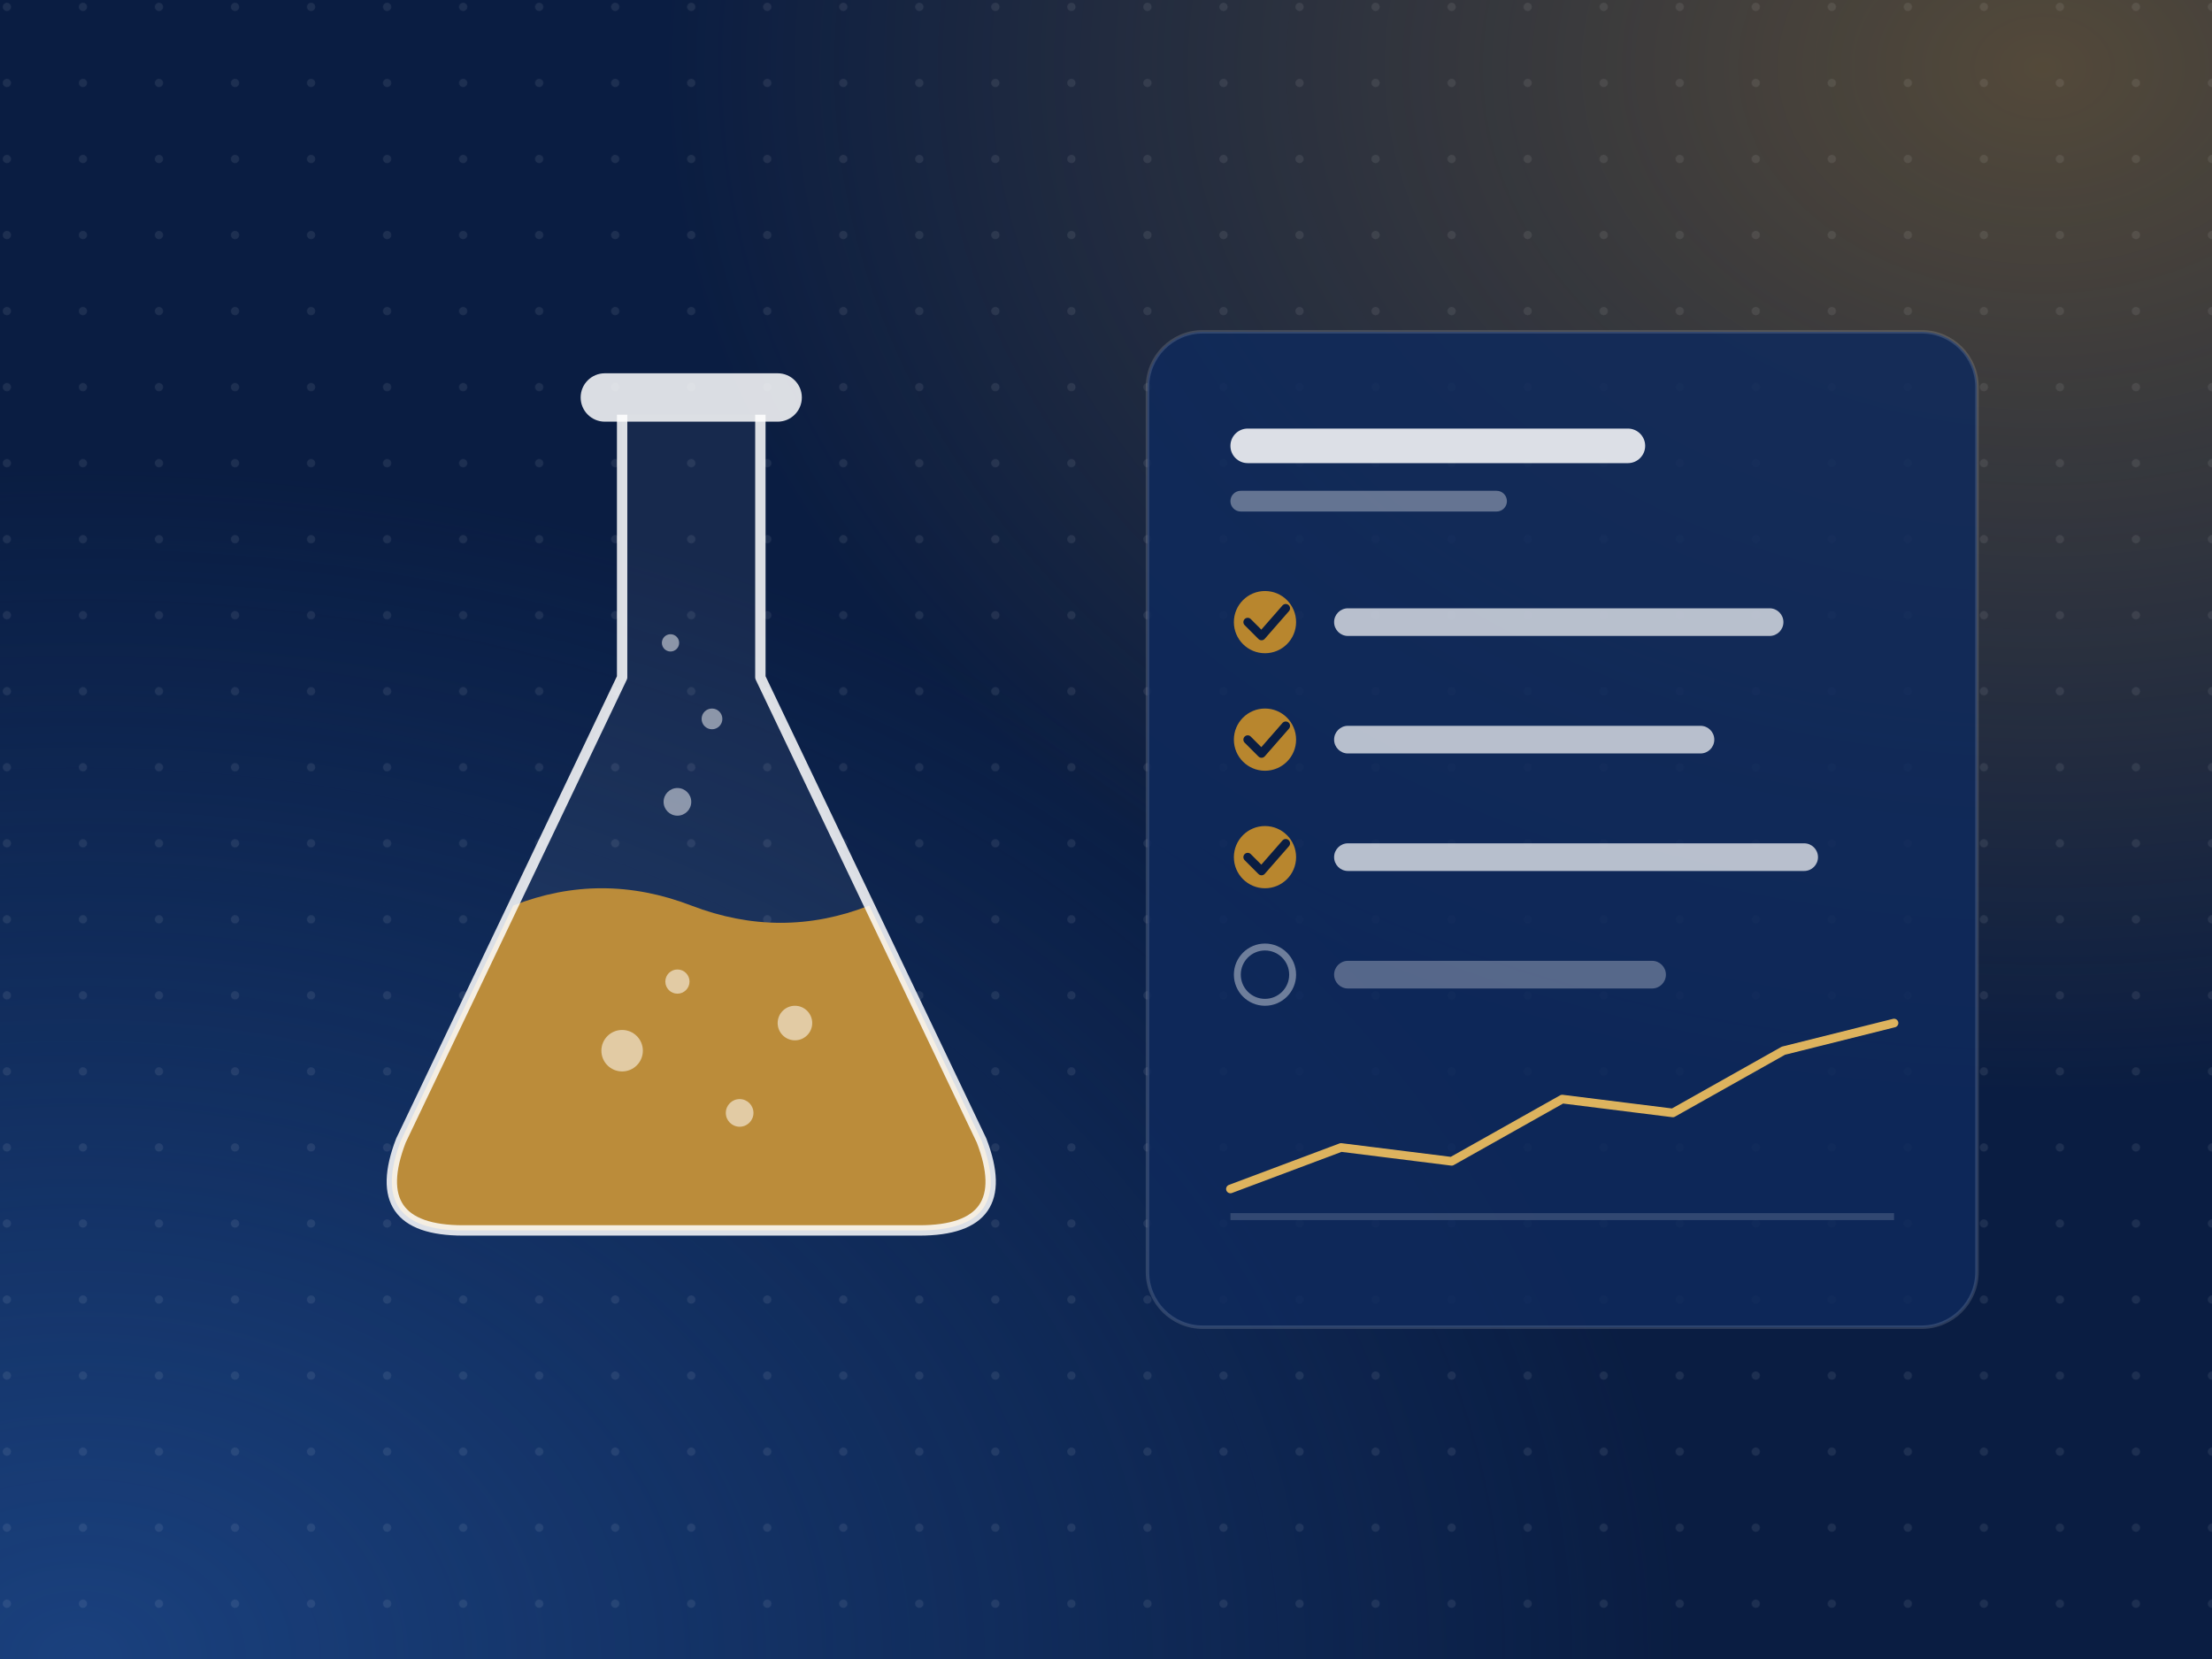
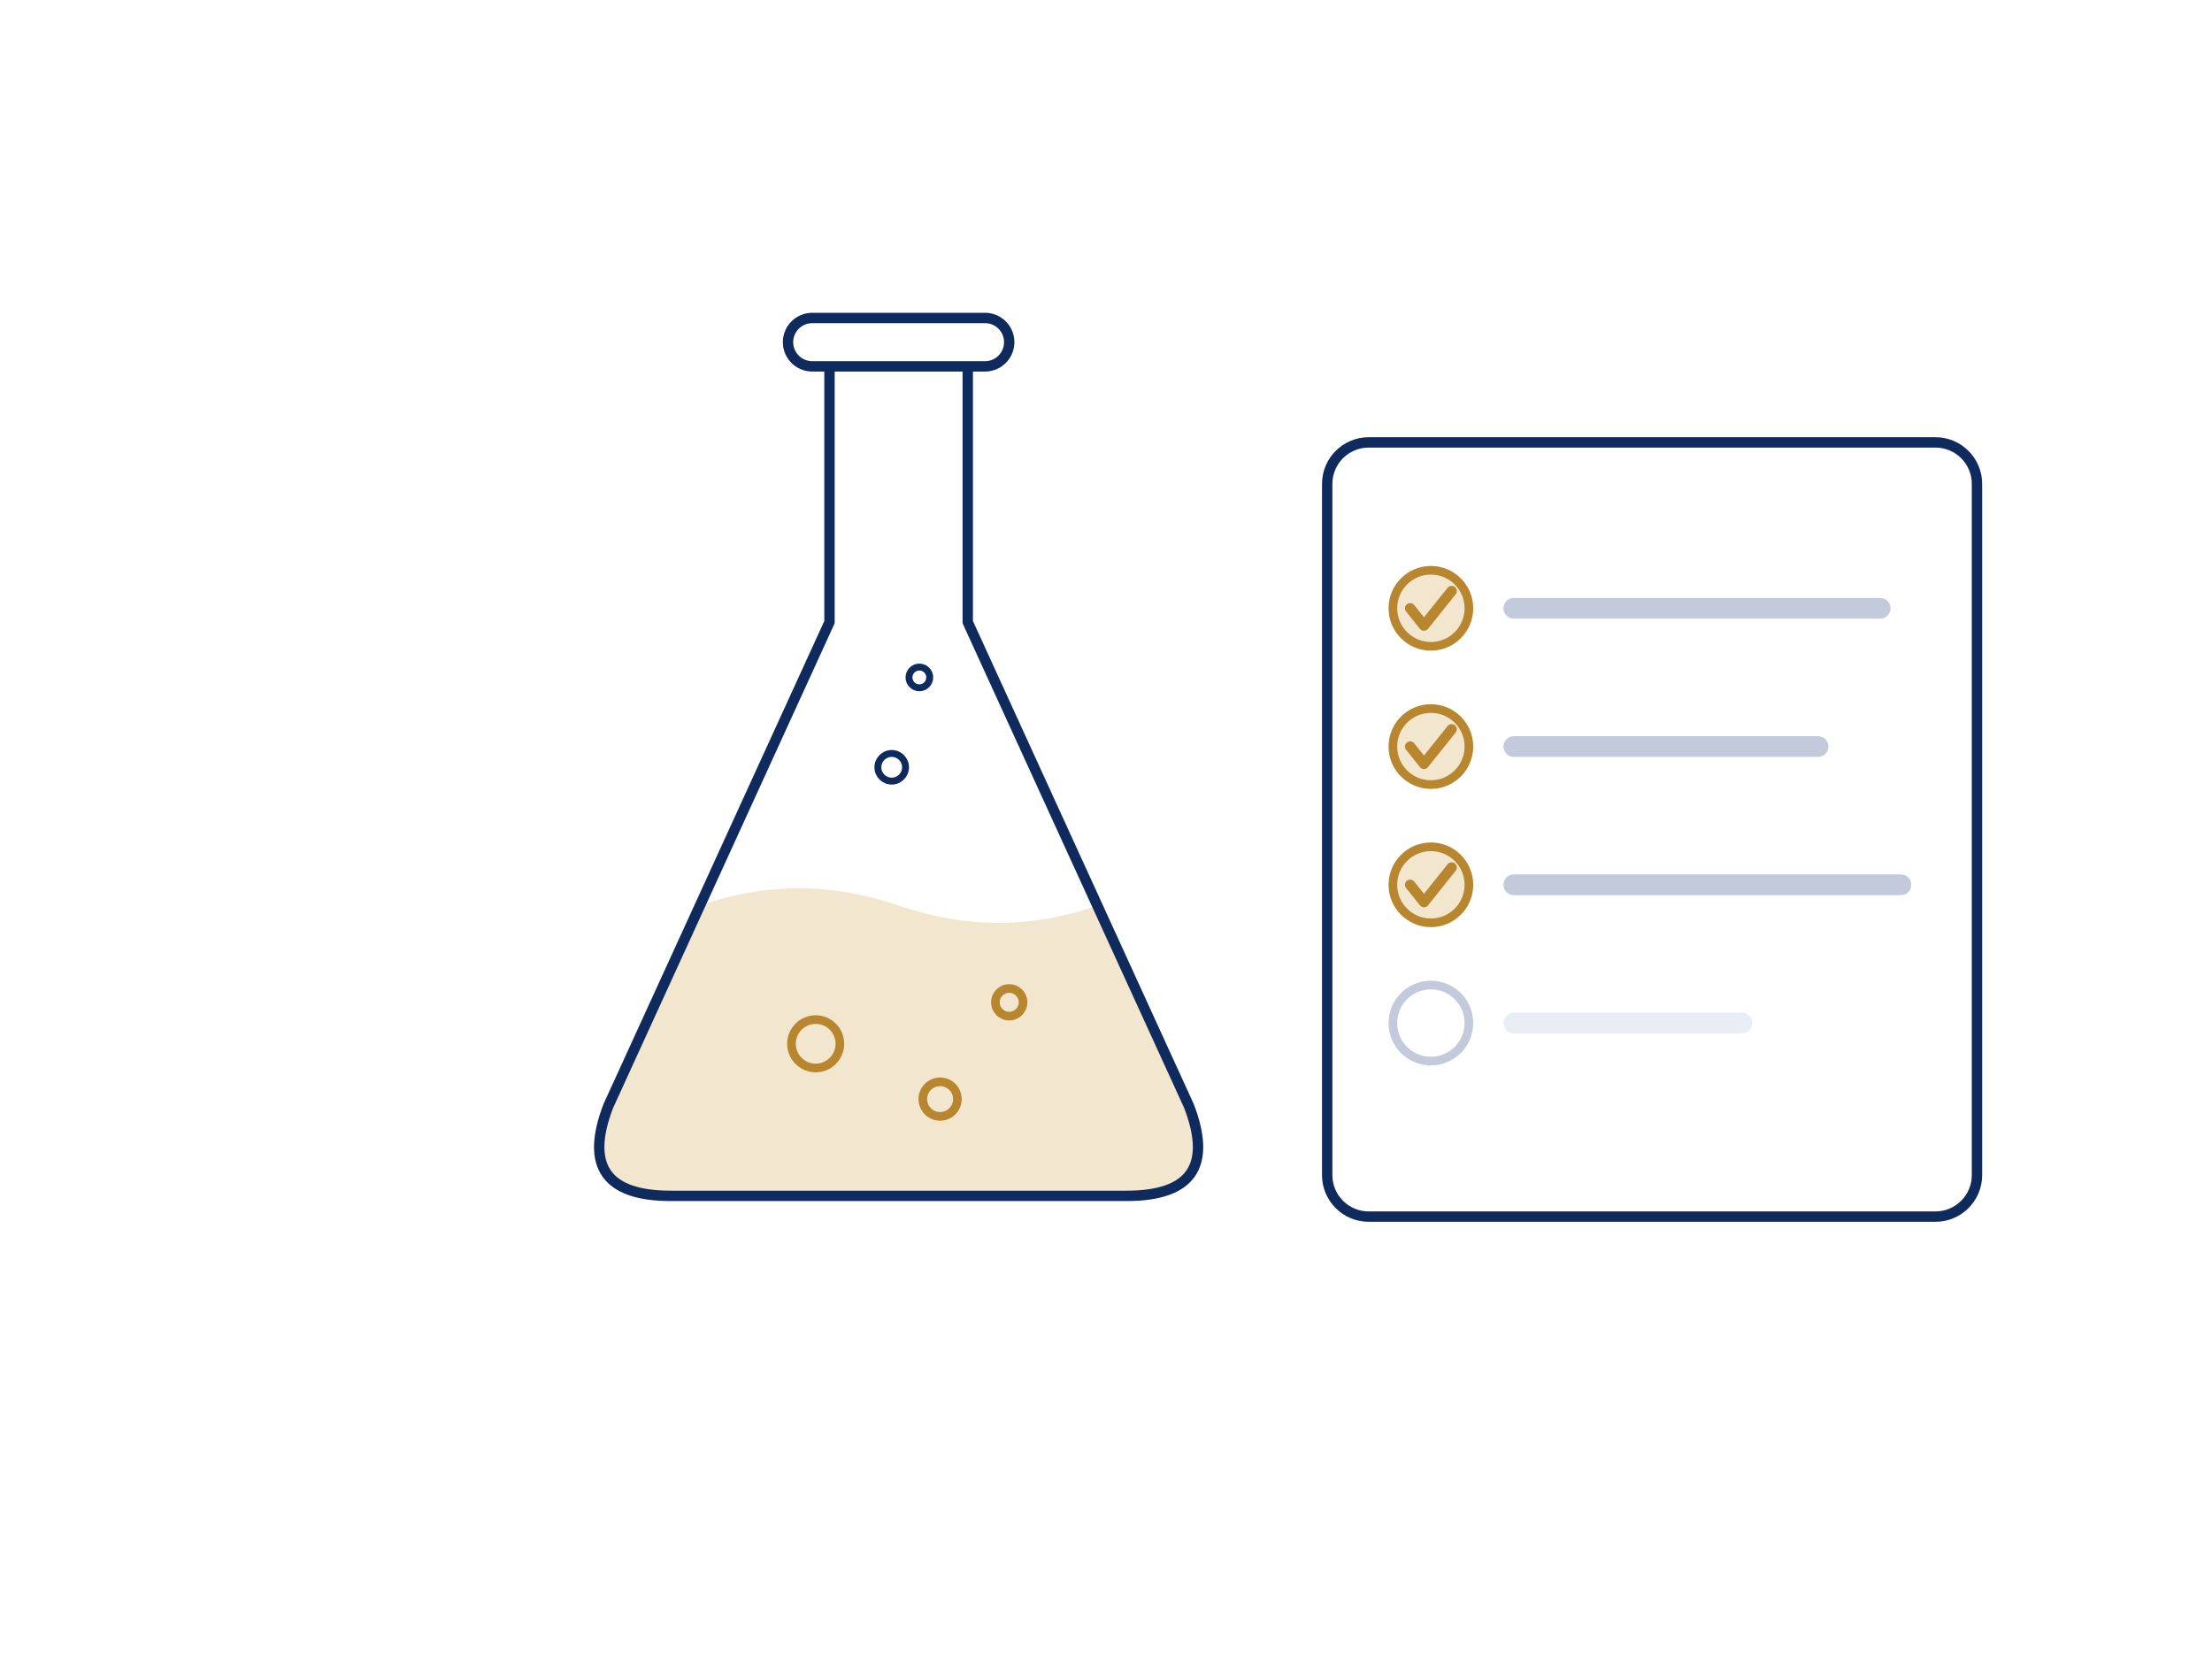
<svg xmlns="http://www.w3.org/2000/svg" viewBox="0 0 640 480" width="640" height="480">
-   <defs>
-     <radialGradient id="glowGold" cx="0.92" cy="0.04" r="0.62">
-       <stop offset="0" stop-color="#B8862E" stop-opacity="0.42" />
-       <stop offset="1" stop-color="#B8862E" stop-opacity="0" />
-     </radialGradient>
-     <radialGradient id="glowBlue" cx="0.04" cy="1" r="0.72">
-       <stop offset="0" stop-color="#1F4C91" stop-opacity="0.75" />
-       <stop offset="1" stop-color="#1F4C91" stop-opacity="0" />
-     </radialGradient>
-     <pattern id="dots" width="22" height="22" patternUnits="userSpaceOnUse">
-       <circle cx="2" cy="2" r="1.2" fill="#FFFFFF" fill-opacity="0.08" />
-     </pattern>
-   </defs>
-   <rect width="640" height="480" fill="#0A1D42" />
-   <rect width="640" height="480" fill="url(#glowBlue)" />
-   <rect width="640" height="480" fill="url(#glowGold)" />
-   <rect width="640" height="480" fill="url(#dots)" />
-   <path d="M148.5,262 Q174,252 200,262 T251.5,262 L284,330 Q294,356 266,356 H134 Q106,356 116,330 Z" fill="#B8862E" />
-   <g fill="#F2E6CE" fill-opacity="0.7">
-     <circle cx="180" cy="304" r="6" />
-     <circle cx="214" cy="322" r="4" />
-     <circle cx="196" cy="284" r="3.5" />
-     <circle cx="230" cy="296" r="5" />
+   <rect width="640" height="480" fill="#FFFFFF" />
+   <path d="M202.5,262 Q231,252 260,262 T317.5,262 L344,320 Q354,346 326,346 H194 Q166,346 176,320 Z" fill="#F2E6CE" />
+   <path d="M240,106 V180 L176,320 Q166,346 194,346 H326 Q354,346 344,320 L280,180 V106" fill="none" stroke="#0F2A5C" stroke-width="3" stroke-linejoin="round" />
+   <rect x="228" y="92" width="64" height="14" rx="7" fill="#FFFFFF" stroke="#0F2A5C" stroke-width="3" />
+   <g fill="none" stroke="#B8862E" stroke-width="2.5">
+     <circle cx="236" cy="302" r="7" />
+     <circle cx="272" cy="318" r="5" />
+     <circle cx="292" cy="290" r="4" />
  </g>
-   <g fill="#FFFFFF" fill-opacity="0.5">
-     <circle cx="196" cy="232" r="4" />
-     <circle cx="206" cy="208" r="3" />
-     <circle cx="194" cy="186" r="2.5" />
+   <g fill="none" stroke="#0F2A5C" stroke-width="2">
+     <circle cx="258" cy="222" r="4" />
+     <circle cx="266" cy="196" r="3" />
  </g>
-   <path d="M180,120 V196 L116,330 Q106,356 134,356 H266 Q294,356 284,330 L220,196 V120" fill="#F3F5F9" fill-opacity="0.06" stroke="#FFFFFF" stroke-opacity="0.85" stroke-width="3" stroke-linejoin="round" />
-   <rect x="168" y="108" width="64" height="14" rx="7" fill="#FFFFFF" fill-opacity="0.85" />
-   <rect x="332" y="96" width="240" height="288" rx="16" fill="#0F2A5C" fill-opacity="0.85" stroke="#FFFFFF" stroke-opacity="0.14" />
-   <rect x="356" y="124" width="120" height="10" rx="5" fill="#FFFFFF" fill-opacity="0.85" />
-   <rect x="356" y="142" width="80" height="6" rx="3" fill="#FFFFFF" fill-opacity="0.35" />
-   <g fill="#B8862E">
-     <circle cx="366" cy="180" r="9" />
-     <circle cx="366" cy="214" r="9" />
-     <circle cx="366" cy="248" r="9" />
+   <rect x="384" y="128" width="188" height="224" rx="12" fill="#FFFFFF" stroke="#0F2A5C" stroke-width="3" />
+   <g fill="#F2E6CE" stroke="#B8862E" stroke-width="2.5">
+     <circle cx="414" cy="176" r="11" />
+     <circle cx="414" cy="216" r="11" />
+     <circle cx="414" cy="256" r="11" />
  </g>
-   <circle cx="366" cy="282" r="8" fill="none" stroke="#FFFFFF" stroke-opacity="0.4" stroke-width="2" />
-   <g fill="none" stroke="#0A1D42" stroke-width="2.5" stroke-linecap="round" stroke-linejoin="round">
-     <path d="M361,180 L365,184 L372,176" />
-     <path d="M361,214 L365,218 L372,210" />
-     <path d="M361,248 L365,252 L372,244" />
+   <circle cx="414" cy="296" r="11" fill="#FFFFFF" stroke="#C3CADB" stroke-width="2.5" />
+   <g fill="none" stroke="#B8862E" stroke-width="3" stroke-linecap="round" stroke-linejoin="round">
+     <polyline points="408,176 412,181 420,171" />
+     <polyline points="408,216 412,221 420,211" />
+     <polyline points="408,256 412,261 420,251" />
  </g>
-   <rect x="386" y="176" width="130" height="8" rx="4" fill="#FFFFFF" fill-opacity="0.7" />
-   <rect x="386" y="210" width="110" height="8" rx="4" fill="#FFFFFF" fill-opacity="0.7" />
-   <rect x="386" y="244" width="140" height="8" rx="4" fill="#FFFFFF" fill-opacity="0.7" />
-   <rect x="386" y="278" width="96" height="8" rx="4" fill="#FFFFFF" fill-opacity="0.3" />
-   <line x1="356" y1="352" x2="548" y2="352" stroke="#FFFFFF" stroke-opacity="0.15" stroke-width="2" />
-   <polyline points="356,344 388,332 420,336 452,318 484,322 516,304 548,296" fill="none" stroke="#DDB35E" stroke-width="2.5" stroke-linecap="round" stroke-linejoin="round" />
+   <g stroke="#C3CADB" stroke-width="6" stroke-linecap="round">
+     <line x1="438" y1="176" x2="544" y2="176" />
+     <line x1="438" y1="216" x2="526" y2="216" />
+     <line x1="438" y1="256" x2="550" y2="256" />
+   </g>
+   <line x1="438" y1="296" x2="504" y2="296" stroke="#E9EDF5" stroke-width="6" stroke-linecap="round" />
</svg>
